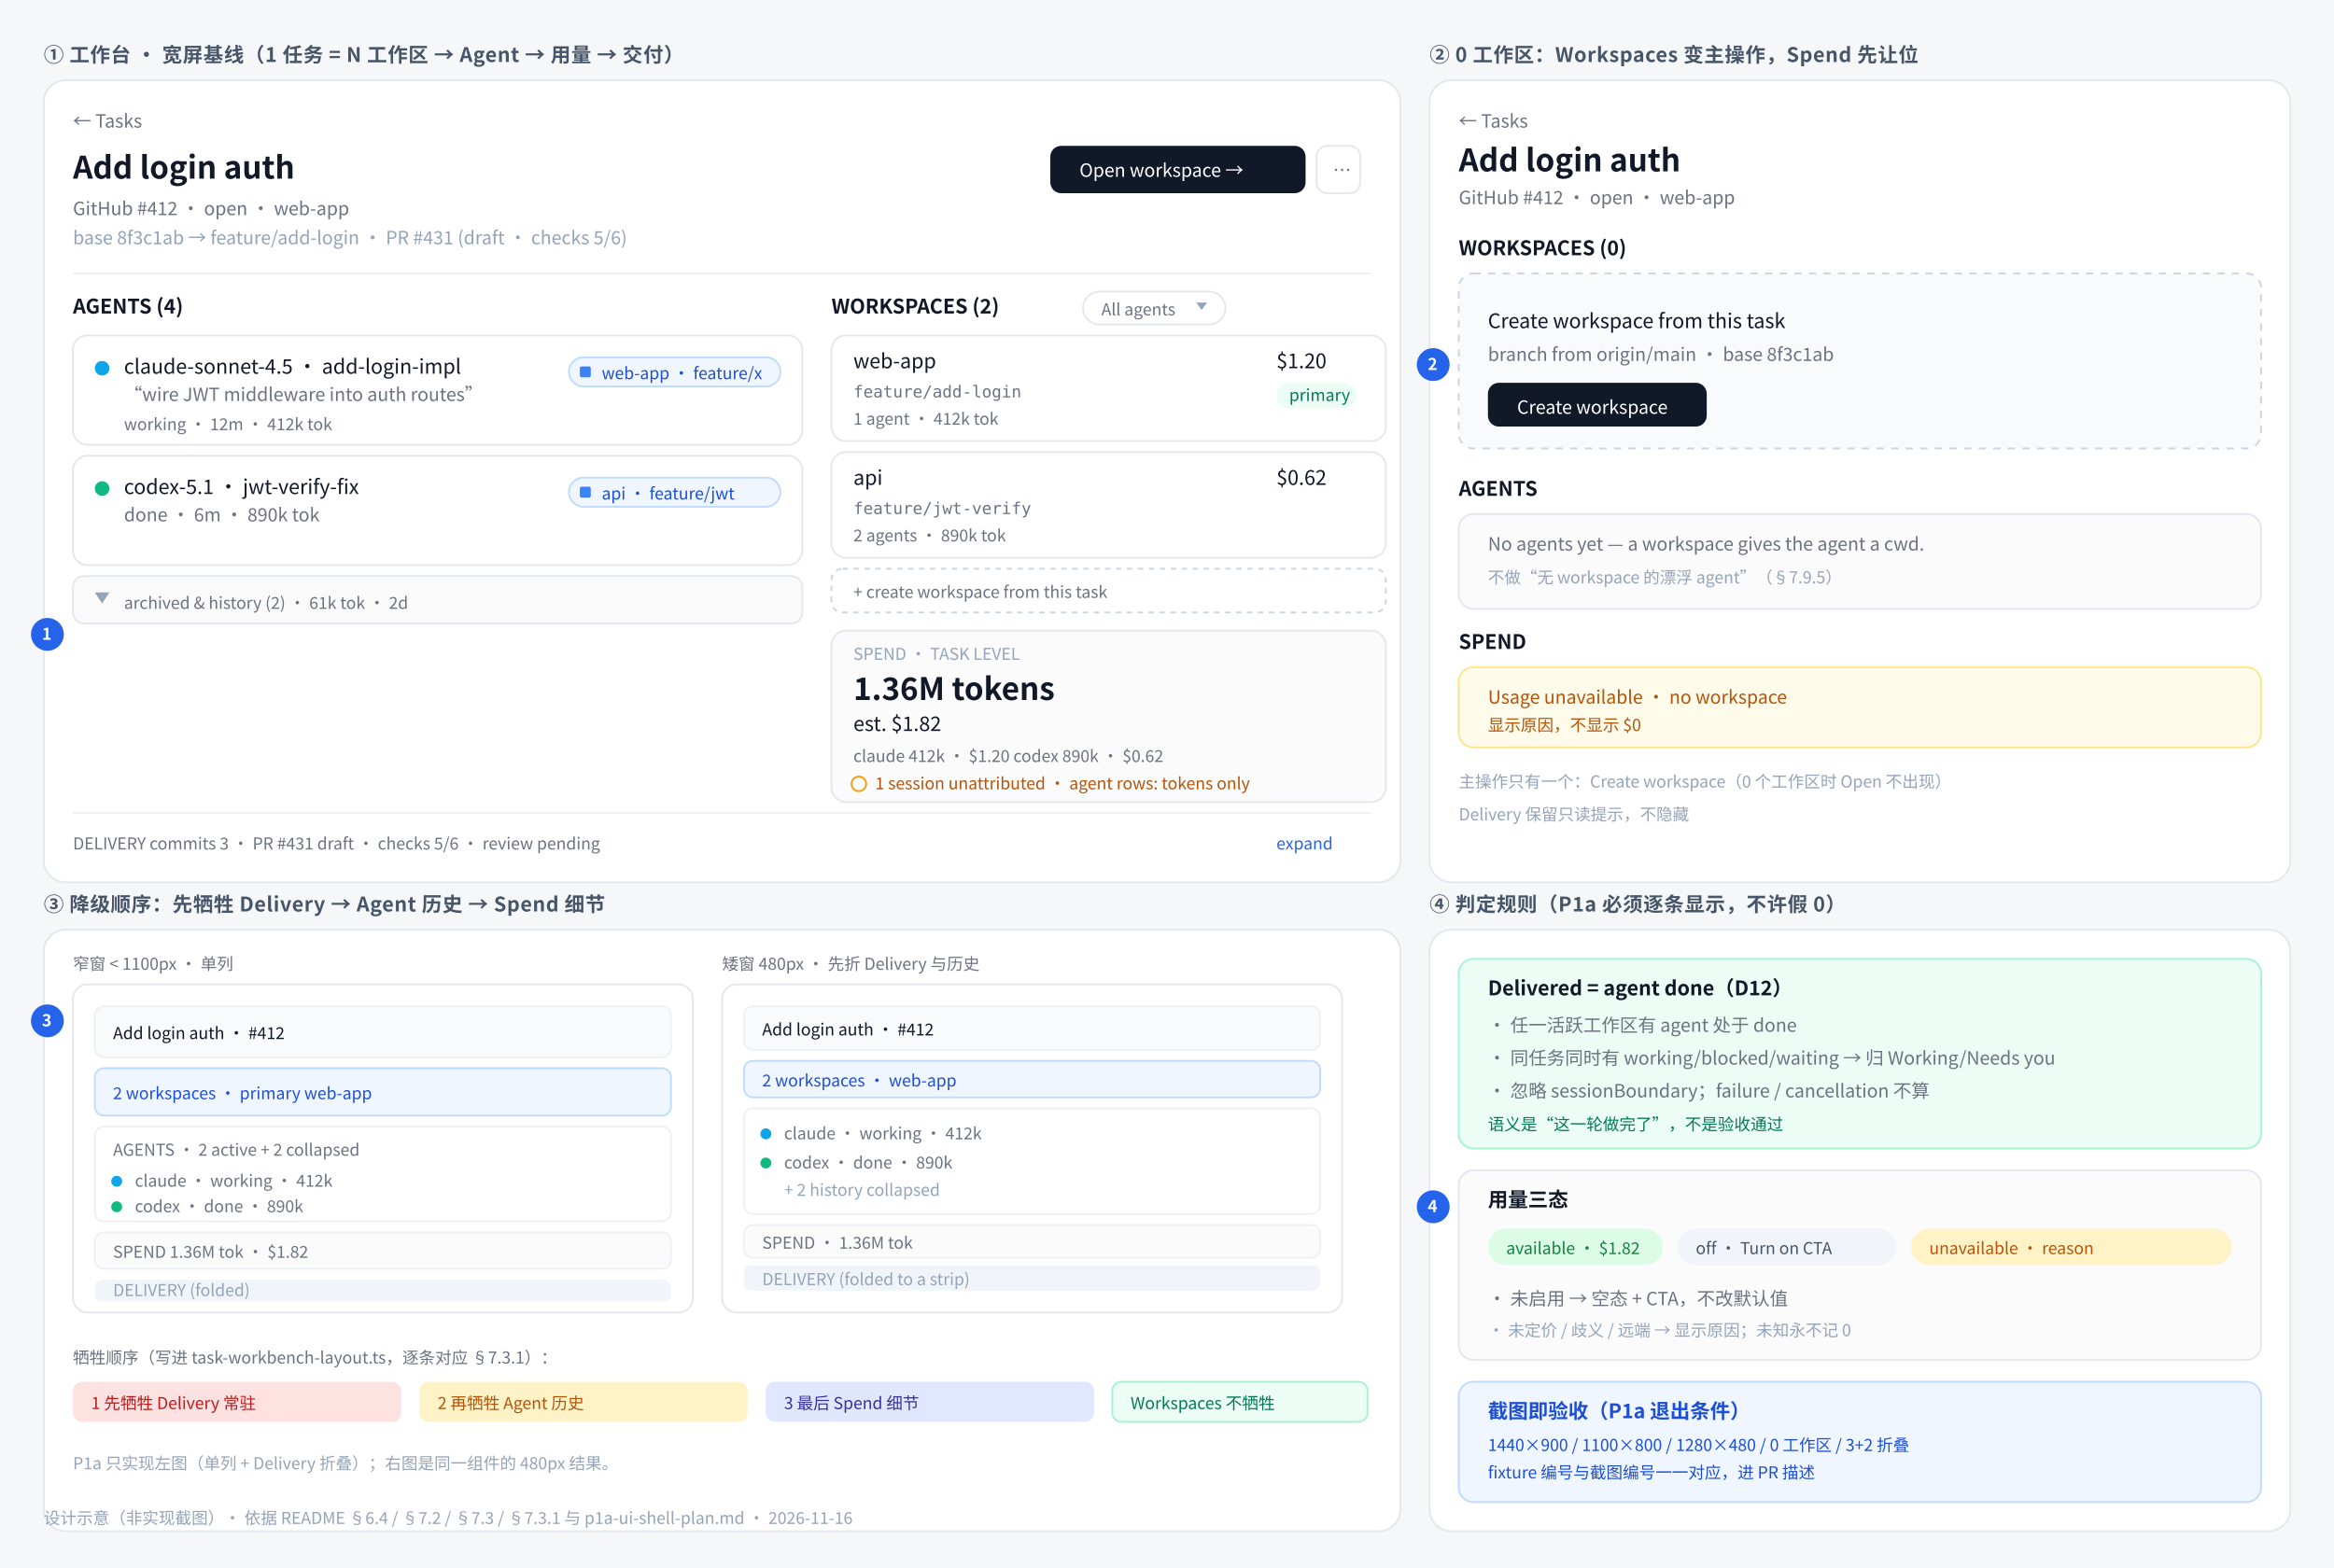
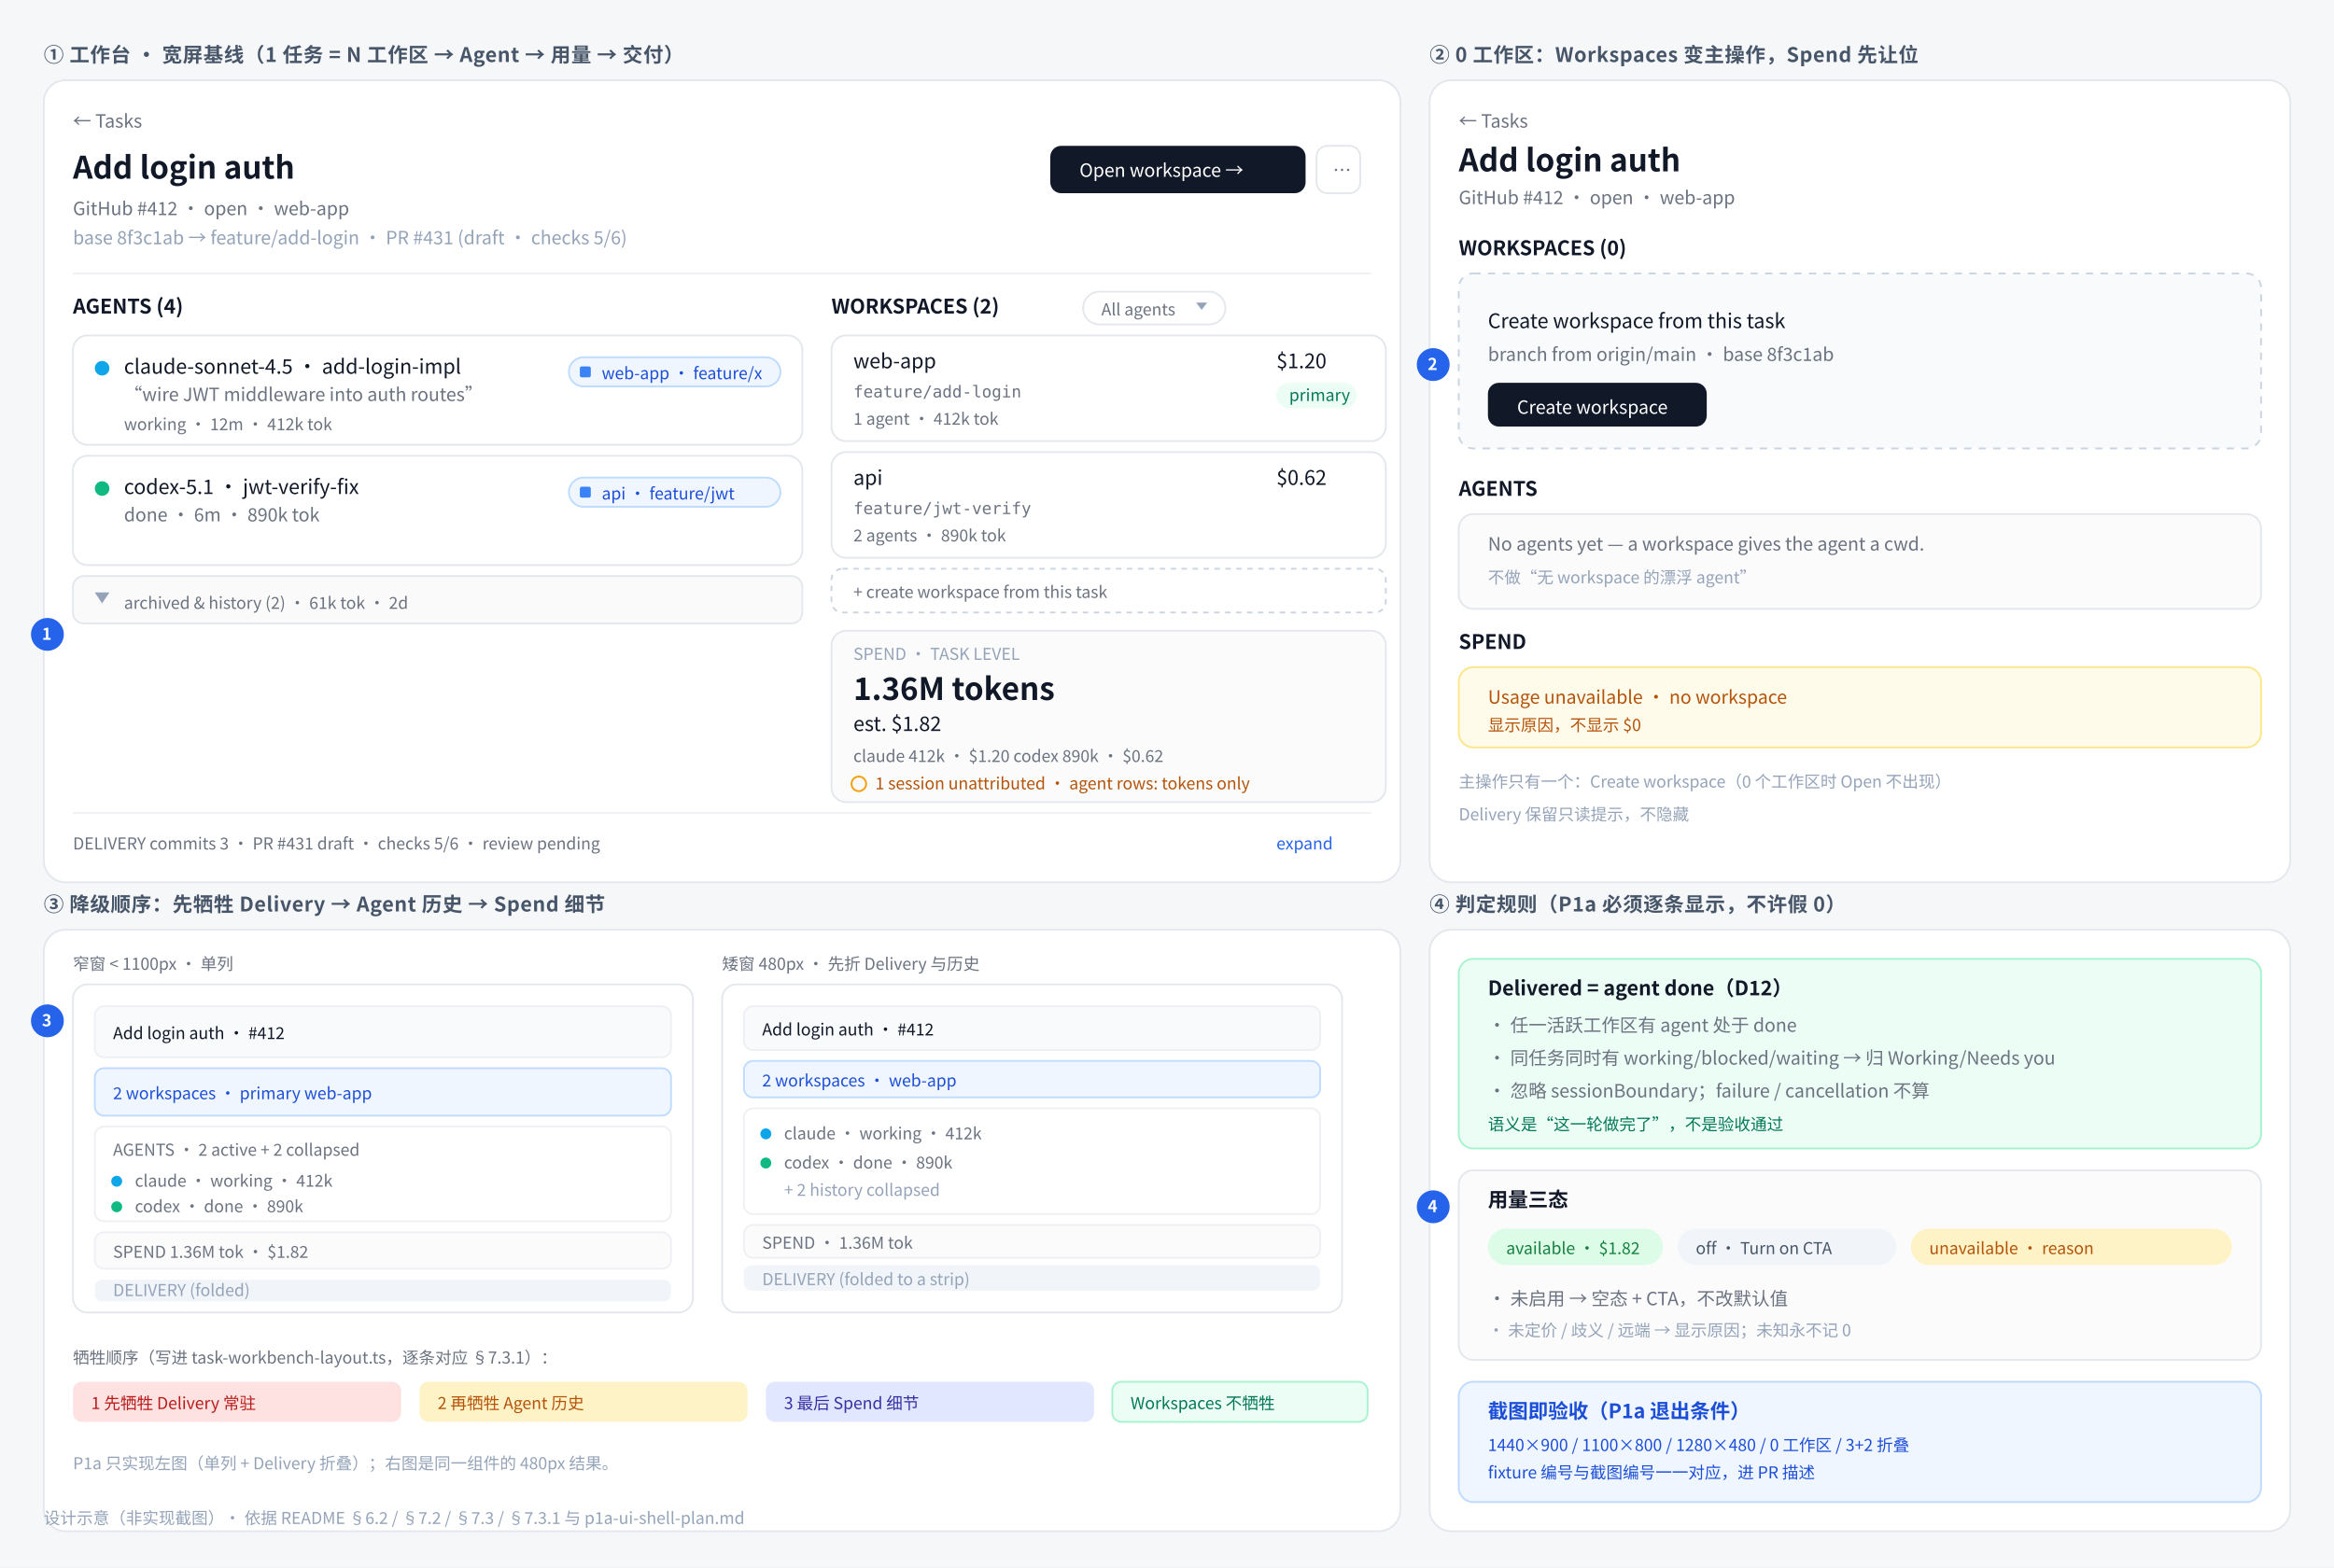
<svg xmlns="http://www.w3.org/2000/svg" viewBox="0 0 1280 860" width="1280" height="860" font-family="'Noto Sans CJK SC', -apple-system, BlinkMacSystemFont, 'Segoe UI', 'Helvetica Neue', 'PingFang SC', 'Microsoft YaHei', Arial, sans-serif">
  <defs>
    <style>
      .t { fill: #111827; }
      .m { fill: #6b7280; }
      .s { fill: #94a3b8; }
      .h1 { font-size: 17px; font-weight: 600; }
      .h2 { font-size: 11px; font-weight: 600; }
      .b { font-size: 11px; }
      .sm { font-size: 10px; }
      .xs { font-size: 9px; }
      .mono { font-family: ui-monospace, SFMono-Regular, Menlo, Consolas, monospace; }
      .panel { fill: #ffffff; stroke: #e4e7ec; stroke-width: 1; }
      .card { fill: #ffffff; stroke: #e4e7ec; stroke-width: 1; }
      .hair { stroke: #eef0f3; stroke-width: 1; }
      .cap { font-size: 11px; font-weight: 600; fill: #475569; letter-spacing: .3px; }
      .num { fill: #2563eb; }
      .numtext { fill: #ffffff; font-size: 9px; font-weight: 700; }
      .chip { font-size: 9px; }
    </style>
  </defs>
  <rect width="1280" height="860" fill="#f6f7f9" />
  <text x="24" y="34" class="cap">① 工作台 · 宽屏基线（1 任务 = N 工作区 → Agent → 用量 → 交付）</text>
  <rect x="24" y="44" width="744" height="440" rx="12" class="panel" />
  <text x="40" y="70" class="sm m">← Tasks</text>
  <text x="40" y="98" class="h1 t">Add login auth</text>
  <text x="40" y="118" class="sm m">GitHub #412 · open · web-app</text>
  <text x="40" y="134" class="sm s">base 8f3c1ab → feature/add-login · PR #431 (draft · checks 5/6)</text>
  <rect x="576" y="80" width="140" height="26" rx="6" fill="#111827" />
  <text x="592" y="97" class="sm" fill="#ffffff">Open workspace →</text>
  <rect x="722" y="80" width="24" height="26" rx="6" fill="#ffffff" stroke="#e4e7ec" />
  <text x="731" y="97" class="sm m">⋯</text>
  <path d="M 40 150 L 752 150" class="hair" />
  <text x="40" y="172" class="h2 t">AGENTS (4)</text>
  <rect x="594" y="160" width="78" height="18" rx="9" fill="#ffffff" stroke="#e4e7ec" />
  <text x="604" y="173" class="xs m">All agents</text>
  <path d="M 656 166 L 662 166 L 659 170 Z" fill="#94a3b8" />
  <rect x="40" y="184" width="400" height="60" rx="8" class="card" />
  <circle cx="56" cy="202" r="4" fill="#0ea5e9" />
  <text x="68" y="205" class="b t">claude-sonnet-4.5 · add-login-impl</text>
  <text x="68" y="220" class="sm m">“wire JWT middleware into auth routes”</text>
  <text x="68" y="236" class="xs m">working · 12m · 412k tok</text>
  <rect x="312" y="196" width="116" height="16" rx="8" fill="#eff6ff" stroke="#bfdbfe" />
  <rect x="318" y="201" width="6" height="6" rx="1" fill="#3b82f6" />
  <text x="330" y="208" class="chip" fill="#1d4ed8">web-app · feature/x</text>
  <rect x="40" y="250" width="400" height="60" rx="8" class="card" />
  <circle cx="56" cy="268" r="4" fill="#10b981" />
  <text x="68" y="271" class="b t">codex-5.1 · jwt-verify-fix</text>
  <text x="68" y="286" class="sm m">done · 6m · 890k tok</text>
  <rect x="312" y="262" width="116" height="16" rx="8" fill="#eff6ff" stroke="#bfdbfe" />
  <rect x="318" y="267" width="6" height="6" rx="1" fill="#3b82f6" />
  <text x="330" y="274" class="chip" fill="#1d4ed8">api · feature/jwt</text>
  <rect x="40" y="316" width="400" height="26" rx="6" fill="#fafafa" stroke="#e4e7ec" />
  <path d="M 52 325 L 60 325 L 56 331 Z" fill="#94a3b8" />
  <text x="68" y="334" class="xs m">archived &amp; history (2) · 61k tok · 2d</text>
  <text x="456" y="172" class="h2 t">WORKSPACES (2)</text>
  <rect x="456" y="184" width="304" height="58" rx="8" class="card" />
  <text x="468" y="202" class="b t">web-app</text>
  <text x="468" y="218" class="xs mono m">feature/add-login</text>
  <text x="468" y="233" class="xs m">1 agent · 412k tok</text>
  <text x="700" y="202" class="b t">$1.20</text>
  <rect x="700" y="210" width="44" height="14" rx="7" fill="#ecfdf5" />
  <text x="707" y="220" class="xs" fill="#047857">primary</text>
  <rect x="456" y="248" width="304" height="58" rx="8" class="card" />
  <text x="468" y="266" class="b t">api</text>
  <text x="468" y="282" class="xs mono m">feature/jwt-verify</text>
  <text x="468" y="297" class="xs m">2 agents · 890k tok</text>
  <text x="700" y="266" class="b t">$0.62</text>
  <rect x="456" y="312" width="304" height="24" rx="6" fill="#ffffff" stroke="#cbd5e1" stroke-dasharray="3 3" />
  <text x="468" y="328" class="xs m">+ create workspace from this task</text>
  <rect x="456" y="346" width="304" height="94" rx="8" fill="#fbfbfc" stroke="#e4e7ec" />
  <text x="468" y="362" class="xs s">SPEND · TASK LEVEL</text>
  <text x="468" y="384" class="h1 t">1.36M tokens</text>
  <text x="468" y="401" class="b t">est. $1.82</text>
  <text x="468" y="418" class="xs m">claude 412k · $1.20     codex 890k · $0.62</text>
  <circle cx="471" cy="430" r="4" fill="none" stroke="#f59e0b" />
  <text x="480" y="433" class="xs" fill="#b45309">1 session unattributed · agent rows: tokens only</text>
  <path d="M 40 446 L 752 446" class="hair" />
  <text x="40" y="466" class="xs m">DELIVERY  commits 3 · PR #431 draft · checks 5/6 · review pending</text>
  <text x="700" y="466" class="xs" fill="#2563eb">expand</text>
  <circle cx="26" cy="348" r="9" class="num" />
  <text x="23" y="351" class="numtext">1</text>
  <text x="784" y="34" class="cap">② 0 工作区：Workspaces 变主操作，Spend 先让位</text>
  <rect x="784" y="44" width="472" height="440" rx="12" class="panel" />
  <text x="800" y="70" class="sm m">← Tasks</text>
  <text x="800" y="94" class="h1 t">Add login auth</text>
  <text x="800" y="112" class="sm m">GitHub #412 · open · web-app</text>
  <text x="800" y="140" class="h2 t">WORKSPACES (0)</text>
  <rect x="800" y="150" width="440" height="96" rx="8" fill="#f8fafc" stroke="#cbd5e1" stroke-dasharray="4 4" />
  <text x="816" y="180" class="b t">Create workspace from this task</text>
  <text x="816" y="198" class="sm m">branch from origin/main · base 8f3c1ab</text>
  <rect x="816" y="210" width="120" height="24" rx="6" fill="#111827" />
  <text x="832" y="227" class="sm" fill="#ffffff">Create workspace</text>
  <text x="800" y="272" class="h2 t">AGENTS</text>
  <rect x="800" y="282" width="440" height="52" rx="8" fill="#fbfbfc" stroke="#e4e7ec" />
  <text x="816" y="302" class="sm m">No agents yet — a workspace gives the agent a cwd.</text>
-   <text x="816" y="320" class="xs s">不做“无 workspace 的漂浮 agent”（§7.9.5）</text>
+   <text x="816" y="320" class="xs s">不做“无 workspace 的漂浮 agent”</text>
  <text x="800" y="356" class="h2 t">SPEND</text>
  <rect x="800" y="366" width="440" height="44" rx="8" fill="#fffbeb" stroke="#fde68a" />
  <text x="816" y="386" class="sm" fill="#b45309">Usage unavailable · no workspace</text>
  <text x="816" y="401" class="xs" fill="#b45309">显示原因，不显示 $0</text>
  <text x="800" y="432" class="xs s">主操作只有一个：Create workspace（0 个工作区时 Open 不出现）</text>
  <text x="800" y="450" class="xs s">Delivery 保留只读提示，不隐藏</text>
  <circle cx="786" cy="200" r="9" class="num" />
  <text x="783" y="203" class="numtext">2</text>
  <text x="24" y="500" class="cap">③ 降级顺序：先牺牲 Delivery → Agent 历史 → Spend 细节</text>
  <rect x="24" y="510" width="744" height="330" rx="12" class="panel" />
  <text x="40" y="532" class="xs m">窄窗 &lt; 1100px · 单列</text>
  <rect x="40" y="540" width="340" height="180" rx="8" fill="#ffffff" stroke="#e4e7ec" />
  <rect x="52" y="552" width="316" height="28" rx="5" fill="#f8fafc" stroke="#eef0f3" />
  <text x="62" y="570" class="xs t">Add login auth · #412</text>
  <rect x="52" y="586" width="316" height="26" rx="5" fill="#eff6ff" stroke="#bfdbfe" />
  <text x="62" y="603" class="xs" fill="#1d4ed8">2 workspaces · primary web-app</text>
  <rect x="52" y="618" width="316" height="52" rx="5" fill="#ffffff" stroke="#eef0f3" />
  <text x="62" y="634" class="xs m">AGENTS · 2 active + 2 collapsed</text>
  <circle cx="64" cy="648" r="3" fill="#0ea5e9" />
  <text x="74" y="651" class="xs m">claude · working · 412k</text>
  <circle cx="64" cy="662" r="3" fill="#10b981" />
  <text x="74" y="665" class="xs m">codex · done · 890k</text>
  <rect x="52" y="676" width="316" height="20" rx="5" fill="#fbfbfc" stroke="#eef0f3" />
  <text x="62" y="690" class="xs m">SPEND 1.36M tok · $1.82</text>
  <rect x="52" y="702" width="316" height="12" rx="4" fill="#f1f5f9" />
  <text x="62" y="711" class="xs s">DELIVERY (folded)</text>
  <text x="396" y="532" class="xs m">矮窗 480px · 先折 Delivery 与历史</text>
  <rect x="396" y="540" width="340" height="180" rx="8" fill="#ffffff" stroke="#e4e7ec" />
  <rect x="408" y="552" width="316" height="24" rx="5" fill="#f8fafc" stroke="#eef0f3" />
  <text x="418" y="568" class="xs t">Add login auth · #412</text>
  <rect x="408" y="582" width="316" height="20" rx="5" fill="#eff6ff" stroke="#bfdbfe" />
  <text x="418" y="596" class="xs" fill="#1d4ed8">2 workspaces · web-app</text>
  <rect x="408" y="608" width="316" height="58" rx="5" fill="#ffffff" stroke="#eef0f3" />
  <circle cx="420" cy="622" r="3" fill="#0ea5e9" />
  <text x="430" y="625" class="xs m">claude · working · 412k</text>
  <circle cx="420" cy="638" r="3" fill="#10b981" />
  <text x="430" y="641" class="xs m">codex · done · 890k</text>
  <text x="430" y="656" class="xs s">+ 2 history collapsed</text>
  <rect x="408" y="672" width="316" height="18" rx="5" fill="#fbfbfc" stroke="#eef0f3" />
  <text x="418" y="685" class="xs m">SPEND · 1.36M tok</text>
  <rect x="408" y="694" width="316" height="14" rx="4" fill="#f1f5f9" />
  <text x="418" y="705" class="xs s">DELIVERY (folded to a strip)</text>
  <text x="40" y="748" class="xs m">牺牲顺序（写进 task-workbench-layout.ts，逐条对应 §7.3.1）：</text>
  <rect x="40" y="758" width="180" height="22" rx="5" fill="#fee2e2" />
  <text x="50" y="773" class="xs" fill="#b91c1c">1 先牺牲 Delivery 常驻</text>
  <rect x="230" y="758" width="180" height="22" rx="5" fill="#fef3c7" />
  <text x="240" y="773" class="xs" fill="#b45309">2 再牺牲 Agent 历史</text>
  <rect x="420" y="758" width="180" height="22" rx="5" fill="#e0e7ff" />
  <text x="430" y="773" class="xs" fill="#3730a3">3 最后 Spend 细节</text>
  <rect x="610" y="758" width="140" height="22" rx="5" fill="#ecfdf5" stroke="#a7f3d0" />
  <text x="620" y="773" class="xs" fill="#047857">Workspaces 不牺牲</text>
  <text x="40" y="806" class="xs s">P1a 只实现左图（单列 + Delivery 折叠）；右图是同一组件的 480px 结果。</text>
  <circle cx="26" cy="560" r="9" class="num" />
  <text x="23" y="563" class="numtext">3</text>
  <text x="784" y="500" class="cap">④ 判定规则（P1a 必须逐条显示，不许假 0）</text>
  <rect x="784" y="510" width="472" height="330" rx="12" class="panel" />
  <rect x="800" y="526" width="440" height="104" rx="8" fill="#ecfdf5" stroke="#a7f3d0" />
  <text x="816" y="546" class="h2 t">Delivered = agent done（D12）</text>
  <text x="816" y="566" class="sm m">· 任一活跃工作区有 agent 处于 done</text>
  <text x="816" y="584" class="sm m">· 同任务同时有 working/blocked/waiting → 归 Working/Needs you</text>
  <text x="816" y="602" class="sm m">· 忽略 sessionBoundary；failure / cancellation 不算</text>
  <text x="816" y="620" class="xs" fill="#047857">语义是“这一轮做完了”，不是验收通过</text>
  <rect x="800" y="642" width="440" height="104" rx="8" fill="#fbfbfc" stroke="#e4e7ec" />
  <text x="816" y="662" class="h2 t">用量三态</text>
  <rect x="816" y="674" width="96" height="20" rx="10" fill="#dcfce7" />
  <text x="826" y="688" class="xs" fill="#15803d">available · $1.82</text>
  <rect x="920" y="674" width="120" height="20" rx="10" fill="#f1f5f9" />
  <text x="930" y="688" class="xs" fill="#475569">off · Turn on CTA</text>
  <rect x="1048" y="674" width="176" height="20" rx="10" fill="#fef3c7" />
  <text x="1058" y="688" class="xs" fill="#b45309">unavailable · reason</text>
  <text x="816" y="716" class="sm m">· 未启用 → 空态 + CTA，不改默认值</text>
  <text x="816" y="733" class="xs s">· 未定价 / 歧义 / 远端 → 显示原因；未知永不记 0</text>
  <rect x="800" y="758" width="440" height="66" rx="8" fill="#eff6ff" stroke="#bfdbfe" />
  <text x="816" y="778" class="h2" fill="#1d4ed8">截图即验收（P1a 退出条件）</text>
  <text x="816" y="796" class="xs" fill="#1d4ed8">1440×900 / 1100×800 / 1280×480 / 0 工作区 / 3+2 折叠</text>
  <text x="816" y="811" class="xs" fill="#1d4ed8">fixture 编号与截图编号一一对应，进 PR 描述</text>
  <circle cx="786" cy="662" r="9" class="num" />
  <text x="783" y="665" class="numtext">4</text>
-   <text x="24" y="836" class="xs s">设计示意（非实现截图）· 依据 README §6.4 / §7.2 / §7.3 / §7.3.1 与 p1a-ui-shell-plan.md · 2026-11-16</text>
+   <text x="24" y="836" class="xs s">设计示意（非实现截图）· 依据 README §6.2 / §7.2 / §7.3 / §7.3.1 与 p1a-ui-shell-plan.md</text>
</svg>
